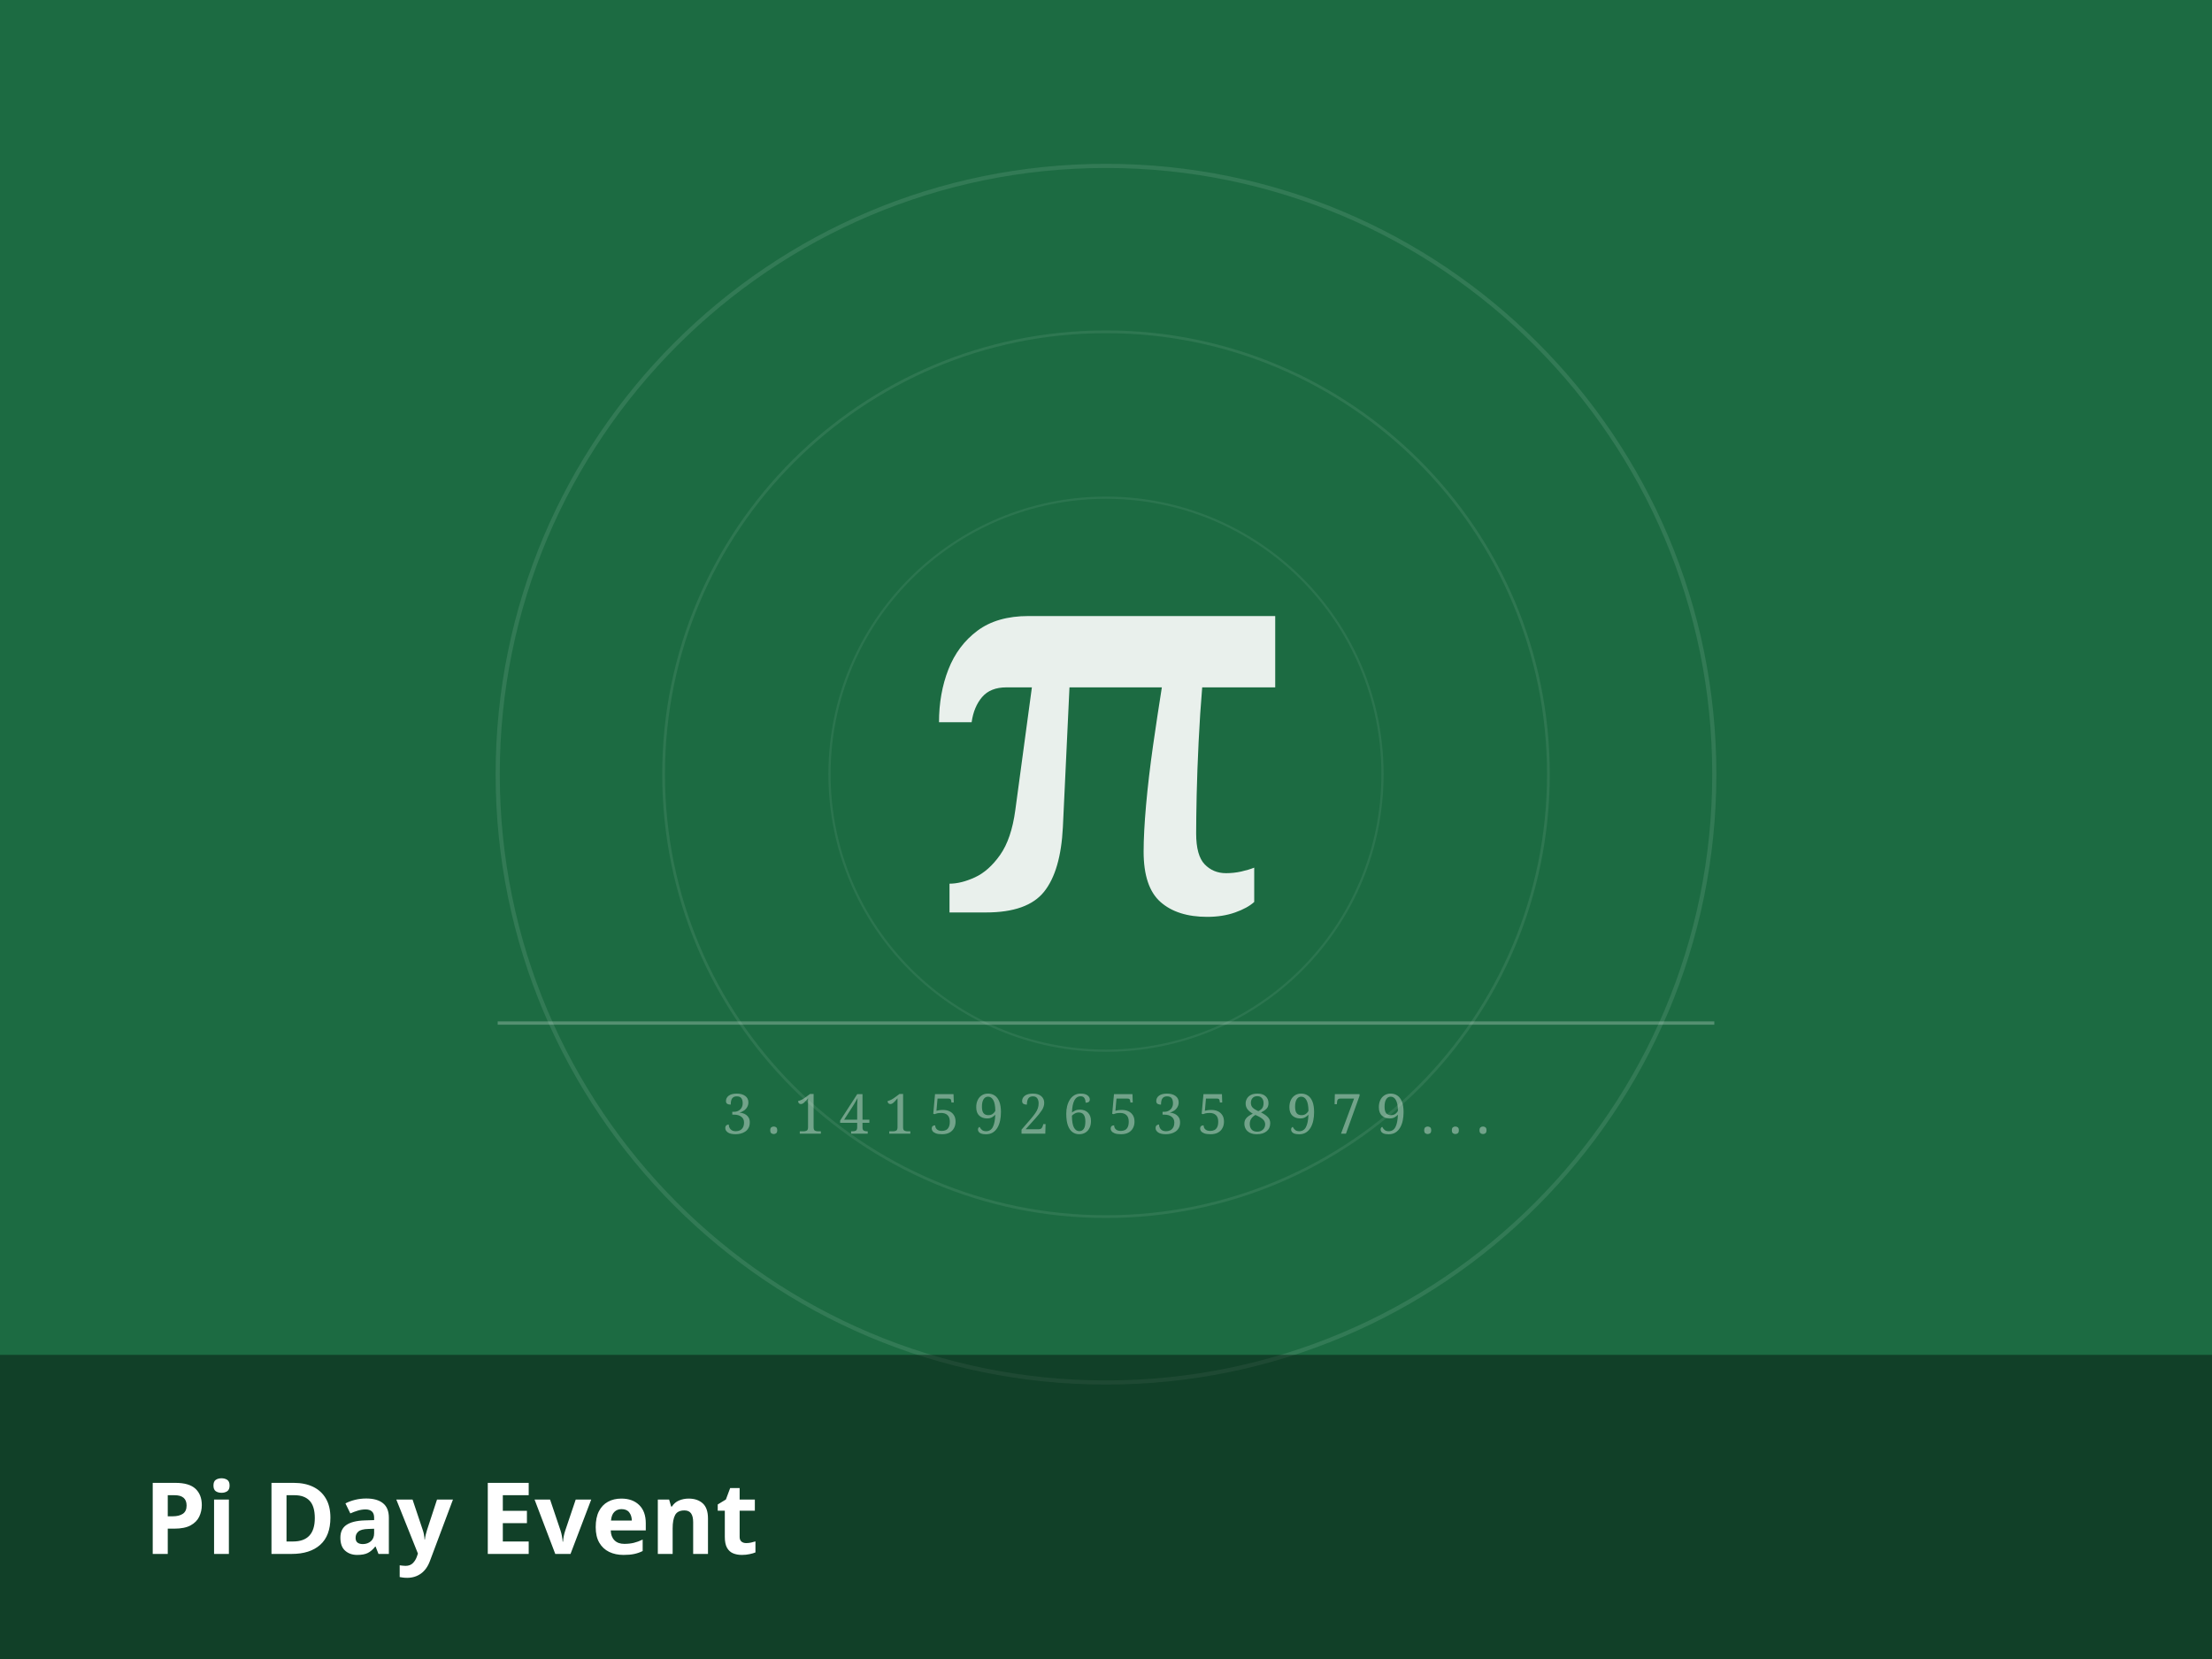
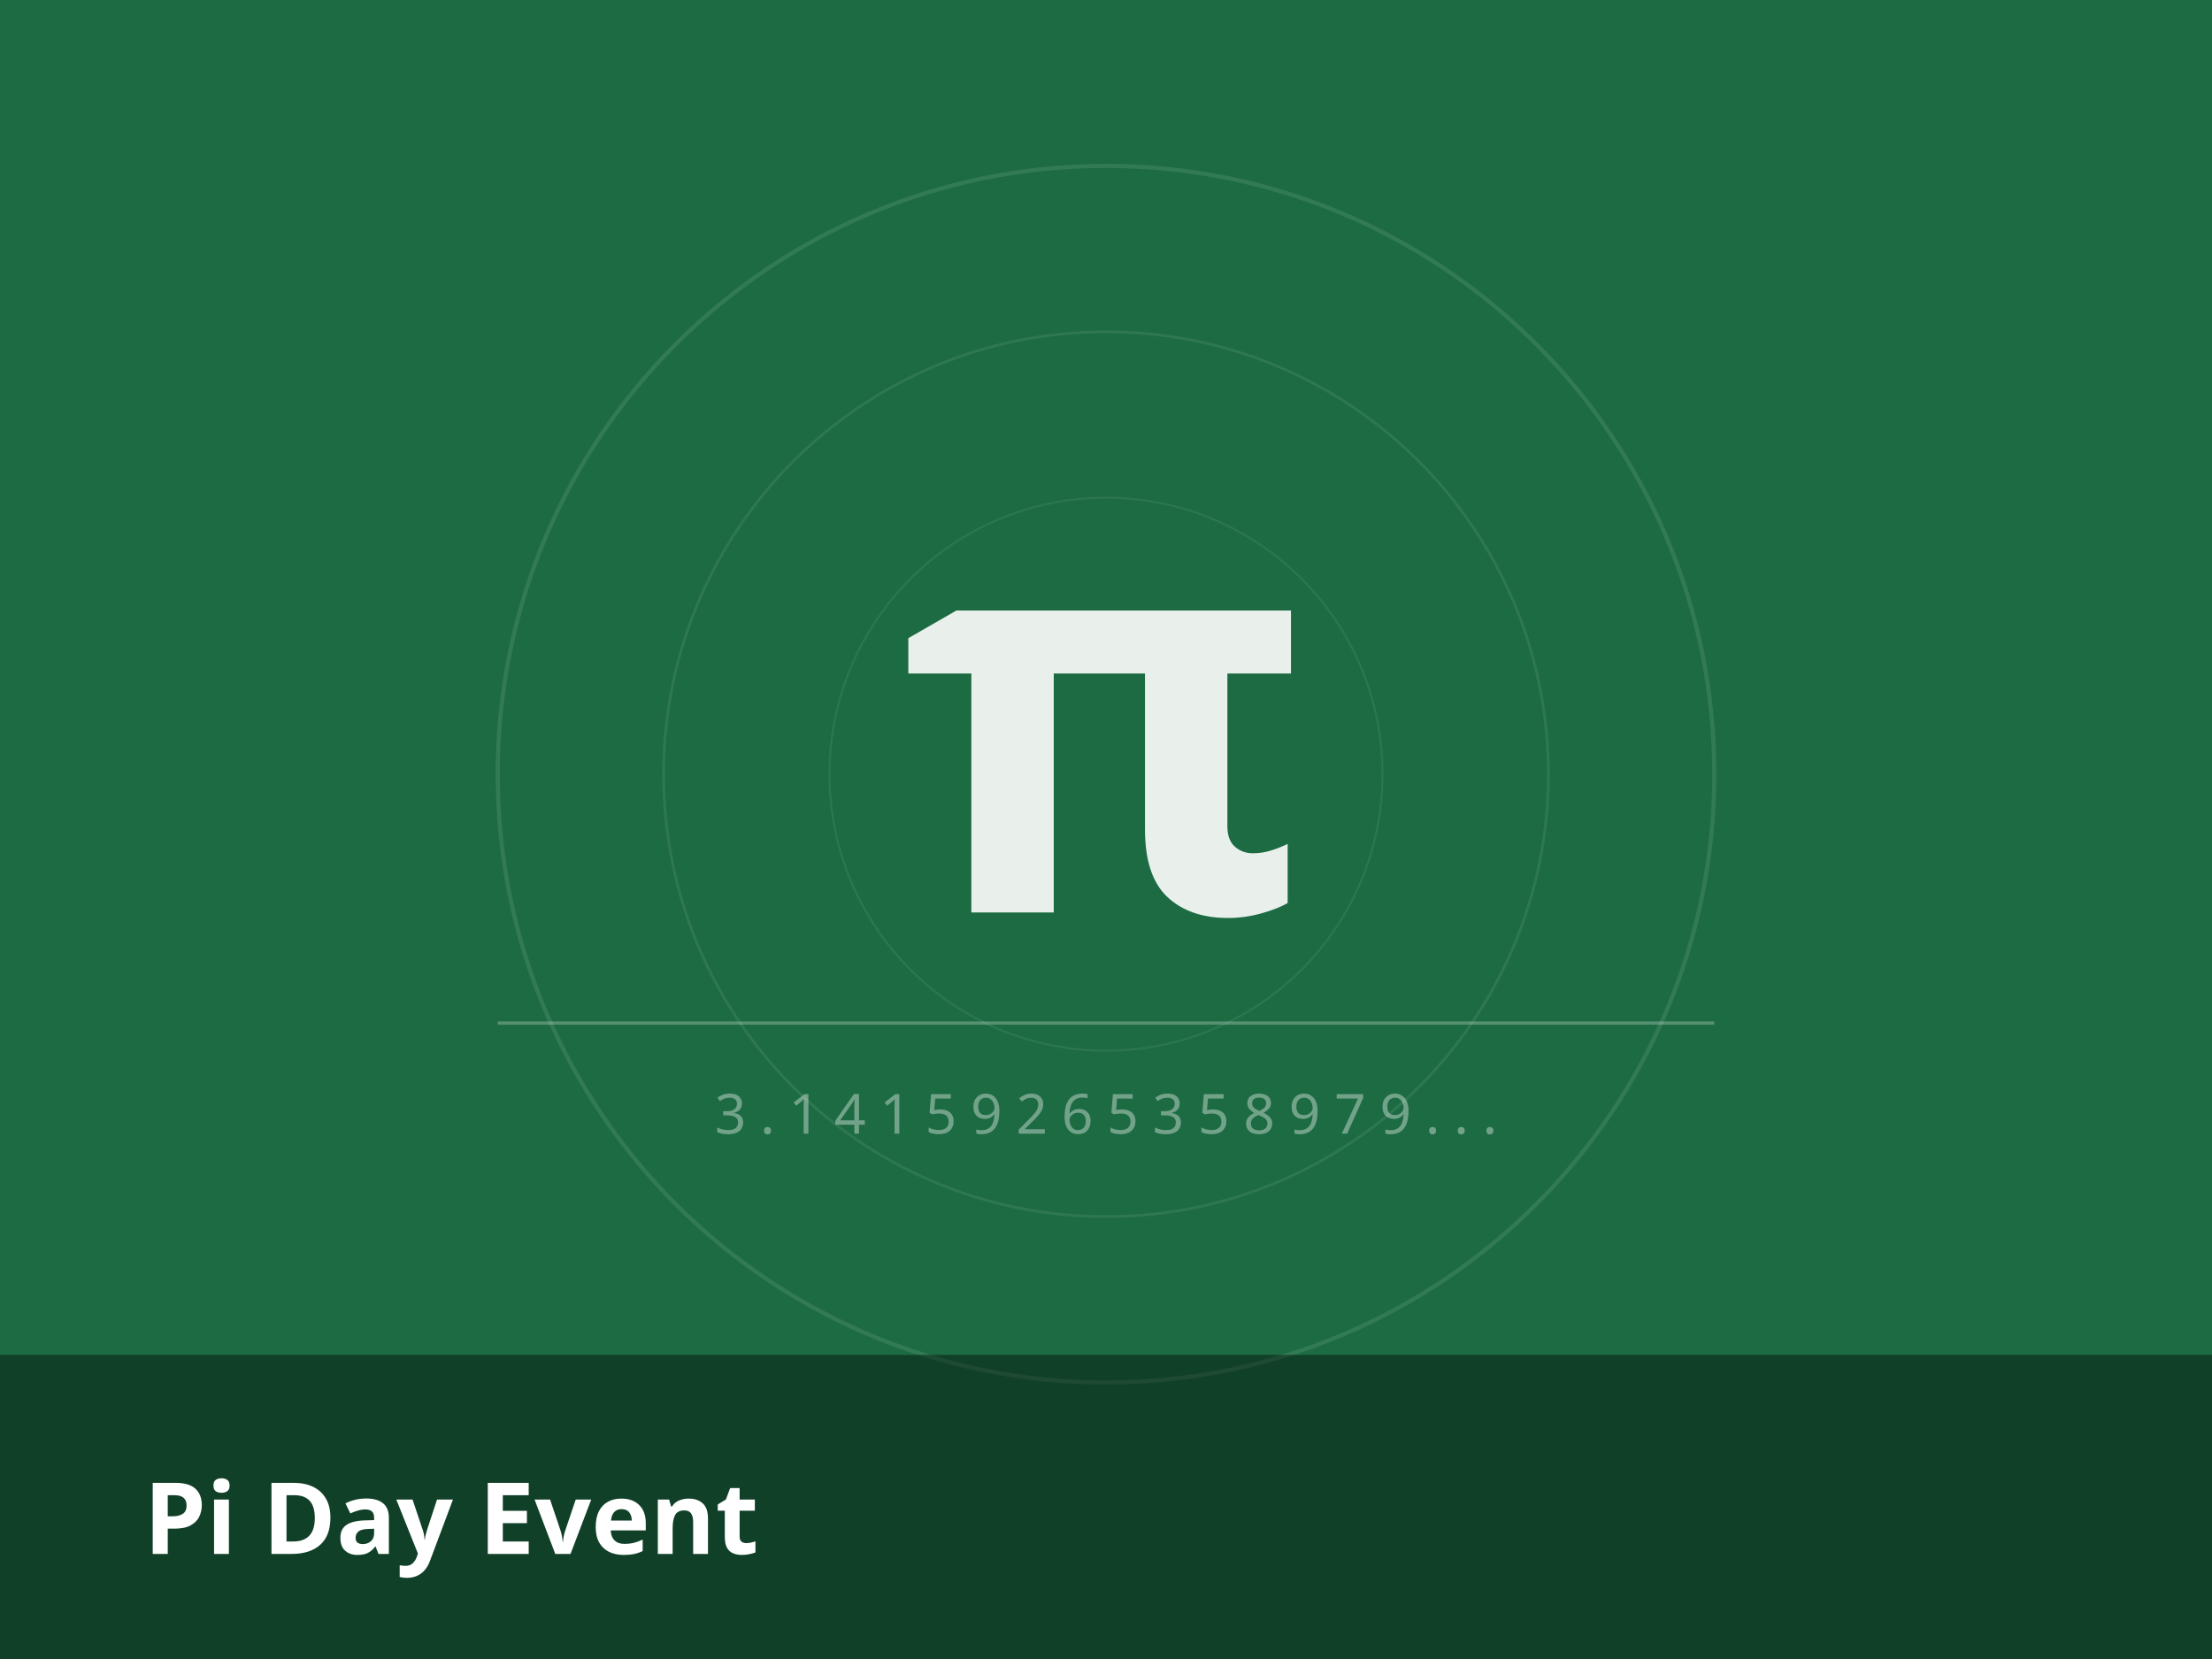
<svg xmlns="http://www.w3.org/2000/svg" width="800" height="600" viewBox="0 0 800 600">
  <rect width="800" height="600" fill="#1c6b42" />
  <circle cx="400" cy="280" r="220" fill="none" stroke="#ffffff" stroke-width="1.5" opacity="0.1" />
  <circle cx="400" cy="280" r="160" fill="none" stroke="#ffffff" stroke-width="1" opacity="0.08" />
  <circle cx="400" cy="280" r="100" fill="none" stroke="#ffffff" stroke-width="0.8" opacity="0.07" />
-   <text x="400" y="330" text-anchor="middle" font-family="Georgia, serif" font-size="200" font-weight="700" fill="#ffffff" opacity="0.9">π</text>
+   <text x="400" y="330" text-anchor="middle" font-family="Pretendard, sans-serif" font-size="200" font-weight="700" fill="#ffffff" opacity="0.9">π</text>
  <line x1="180" y1="370" x2="620" y2="370" stroke="#ffffff" stroke-width="1.2" opacity="0.25" />
-   <text x="400" y="410" text-anchor="middle" font-family="Georgia, serif" font-size="20" fill="#ffffff" opacity="0.38" letter-spacing="5">3.14159265358979...</text>
+   <text x="400" y="410" text-anchor="middle" font-family="Pretendard, sans-serif" font-size="20" fill="#ffffff" opacity="0.38" letter-spacing="5">3.14159265358979...</text>
  <rect x="0" y="490" width="800" height="110" fill="#000000" opacity="0.4" />
-   <text x="52" y="562" font-family="Raleway, sans-serif" font-size="36" font-weight="700" fill="#ffffff">Pi Day Event</text>
+   <text x="52" y="562" font-family="Pretendard, sans-serif" font-size="36" font-weight="700" fill="#ffffff">Pi Day Event</text>
</svg>
